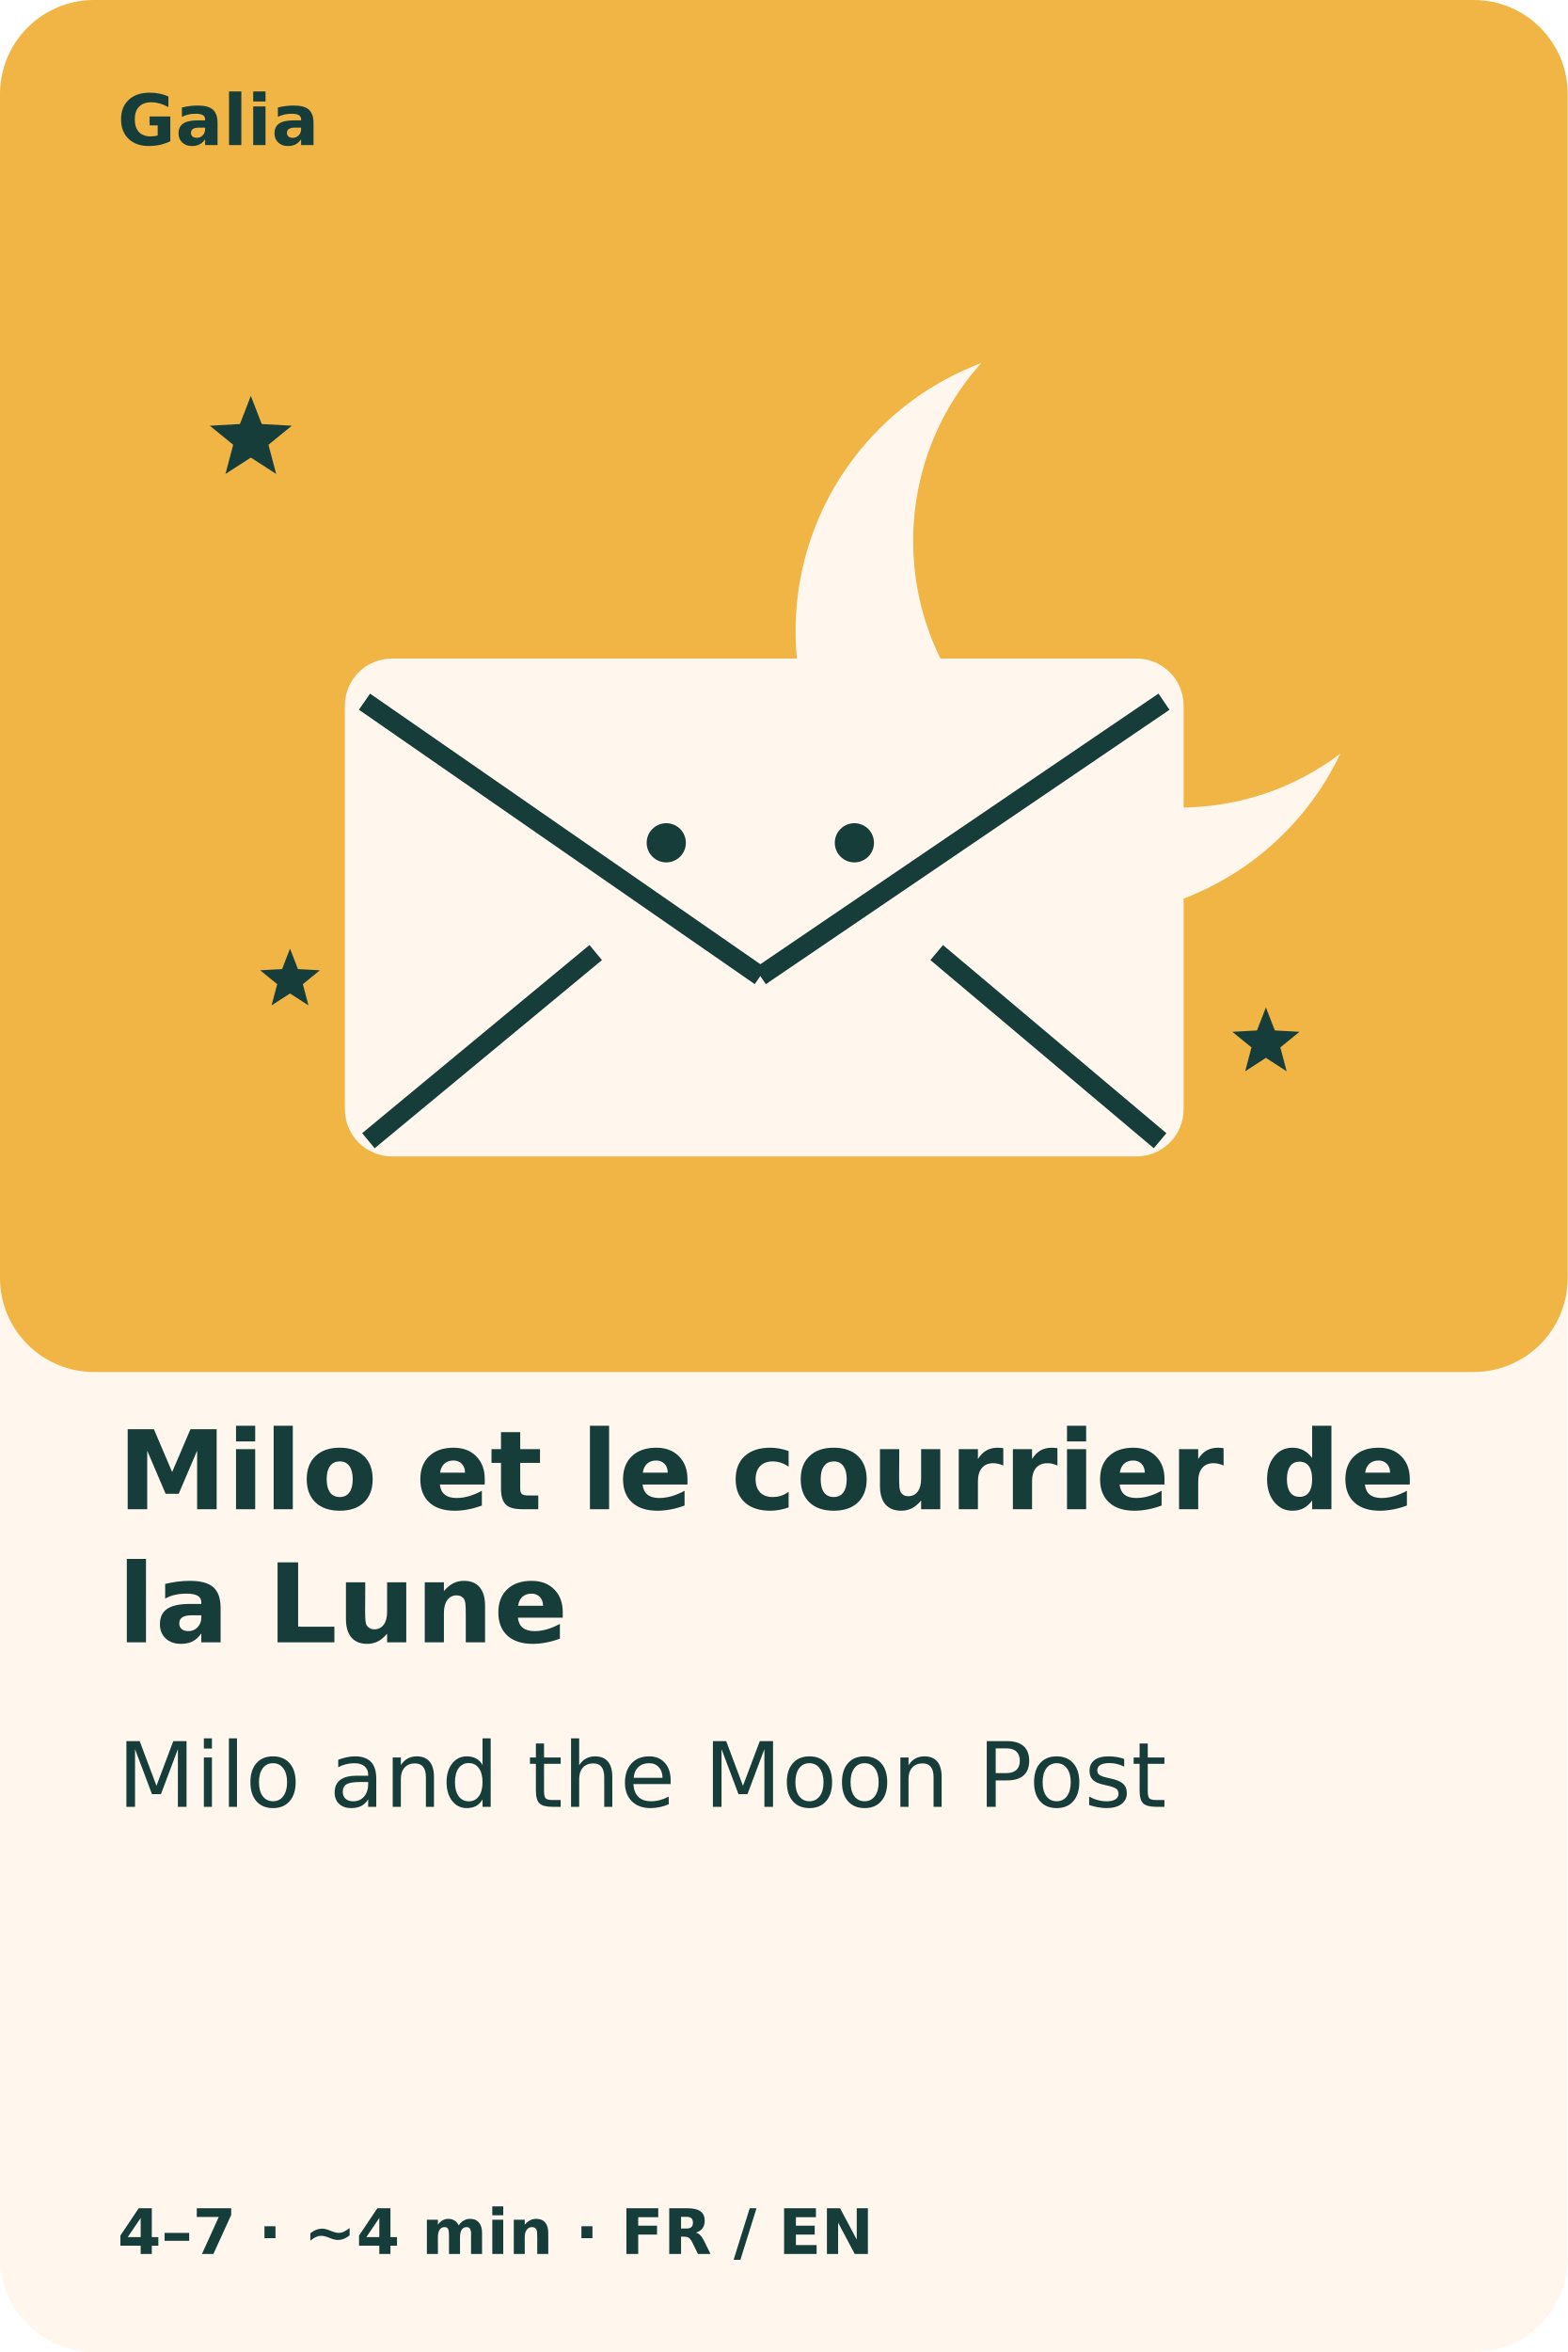
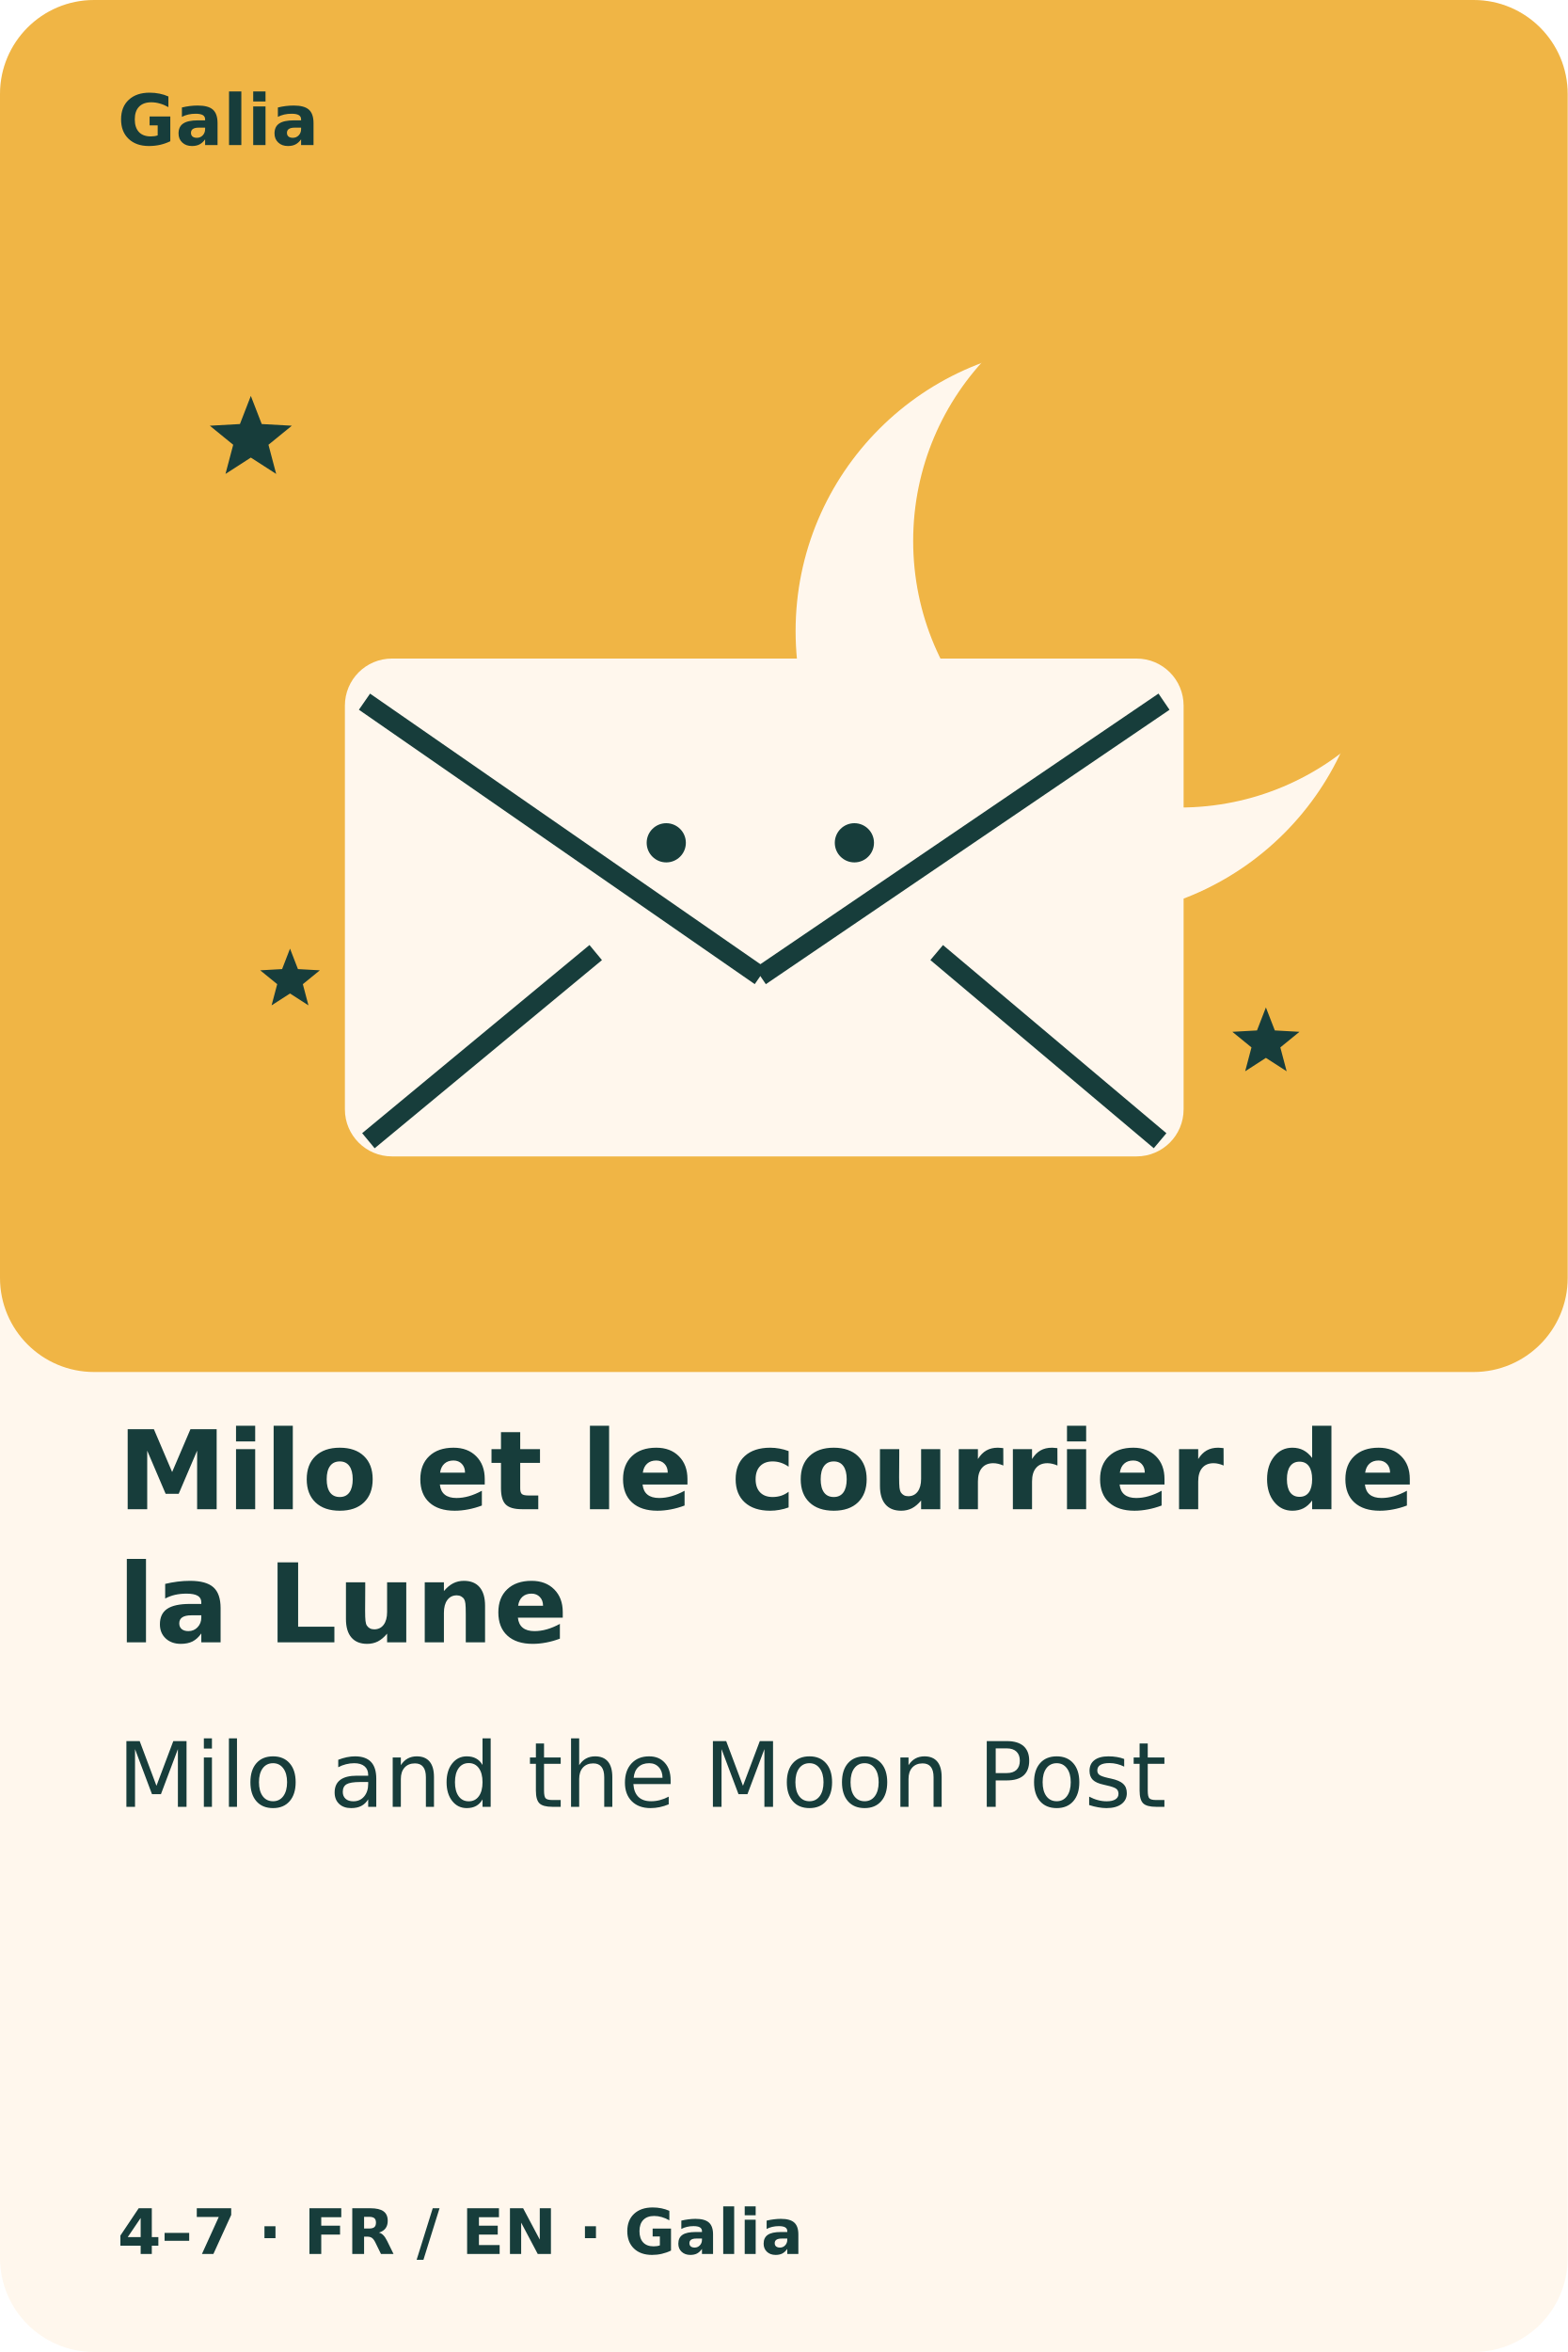
<svg xmlns="http://www.w3.org/2000/svg" width="400" height="600" preserveAspectRatio="xMinYMin meet" viewBox="0 0 400 600" version="1.0" fill-rule="evenodd">
  <clipPath id="clip">
    <rect x="0" y="0" width="400" height="600" />
  </clipPath>
  <g id="group" transform="scale(1,-1) translate(0,-600)" style="clip-path: url(#clip)">
    <g transform="">
      <rect x="0" y="0" width="400" height="600" rx="24" ry="24" style="stroke: none; stroke-linecap: butt; stroke-width: 1; fill: rgb(100%,97%,93%); fill-rule: evenodd;" />
      <rect x="0" y="250" width="400" height="350" rx="24" ry="24" style="stroke: none; stroke-linecap: butt; stroke-width: 1; fill: rgb(94%,71%,27%); fill-rule: evenodd;" />
      <text x="30" y="563" style="font-family: DejaVu Sans, Arial, sans-serif; font-weight: bold; font-size: 18px;fill: rgb(9%,24%,23%); stroke:none;" transform="translate(0,1126) scale(1,-1)">Galia</text>
      <circle cx="276" cy="439" r="73" style="stroke: none; stroke-linecap: butt; stroke-width: 1; fill: rgb(100%,97%,93%); fill-rule: evenodd;" />
      <circle cx="301" cy="462" r="68" style="stroke: none; stroke-linecap: butt; stroke-width: 1; fill: rgb(94%,71%,27%); fill-rule: evenodd;" />
      <polygon points="64 499, 61.22 491.827, 53.538 491.399, 59.502 486.538, 57.534 479.101, 64 483.27, 70.466 479.101, 68.499 486.538, 74.462 491.399, 66.78 491.827" style="stroke: none; stroke-linecap: butt; stroke-width: 1; fill: rgb(9%,24%,23%); fill-rule: evenodd;" />
      <polygon points="323 343, 320.725 337.131, 314.44 336.781, 319.319 332.804, 317.71 326.719, 323 330.13, 328.29 326.719, 326.681 332.804, 331.56 336.781, 325.275 337.131" style="stroke: none; stroke-linecap: butt; stroke-width: 1; fill: rgb(9%,24%,23%); fill-rule: evenodd;" />
      <polygon points="74 358, 71.978 352.783, 66.392 352.472, 70.728 348.937, 69.298 343.528, 74 346.56, 78.702 343.528, 77.272 348.937, 81.608 352.472, 76.022 352.783" style="stroke: none; stroke-linecap: butt; stroke-width: 1; fill: rgb(9%,24%,23%); fill-rule: evenodd;" />
      <rect x="88" y="305" width="214" height="127" rx="12" ry="12" style="stroke: none; stroke-linecap: butt; stroke-width: 1; fill: rgb(100%,97%,93%); fill-rule: evenodd;" />
      <path d="M 93,421 L 194,351 Z" style="stroke: rgb(9%,24%,23%); stroke-linecap: round; stroke-width: 5;" />
      <path d="M 194,351 L 297,421 Z" style="stroke: rgb(9%,24%,23%); stroke-linecap: round; stroke-width: 5;" />
      <path d="M 94,309 L 152,357 Z" style="stroke: rgb(9%,24%,23%); stroke-linecap: round; stroke-width: 5;" />
      <path d="M 296,309 L 239,357 Z" style="stroke: rgb(9%,24%,23%); stroke-linecap: round; stroke-width: 5;" />
      <circle cx="170" cy="385" r="5" style="stroke: none; stroke-linecap: butt; stroke-width: 1; fill: rgb(9%,24%,23%); fill-rule: evenodd;" />
      <circle cx="218" cy="385" r="5" style="stroke: none; stroke-linecap: butt; stroke-width: 1; fill: rgb(9%,24%,23%); fill-rule: evenodd;" />
      <text x="30" y="215" style="font-family: DejaVu Sans, Arial, sans-serif; font-weight: bold; font-size: 28px;fill: rgb(9%,24%,23%); stroke:none;" transform="translate(0,430) scale(1,-1)">Milo et le courrier de</text>
      <text x="30" y="181.96" style="font-family: DejaVu Sans, Arial, sans-serif; font-weight: bold; font-size: 28px;fill: rgb(9%,24%,23%); stroke:none;" transform="translate(0,363) scale(1,-1)">la Lune</text>
      <text x="30" y="139.92" style="font-family: DejaVu Sans, Arial, sans-serif; font-size: 23px;fill: rgb(9%,24%,23%); stroke:none;" transform="translate(0,279) scale(1,-1)">Milo and the Moon Post</text>
-       <text x="30" y="25" style="font-family: DejaVu Sans, Arial, sans-serif; font-weight: bold; font-size: 16px;fill: rgb(9%,24%,23%); stroke:none;" transform="translate(0,50) scale(1,-1)">4–7 · ~4 min · FR / EN</text>
+       <text x="30" y="25" style="font-family: DejaVu Sans, Arial, sans-serif; font-weight: bold; font-size: 16px;fill: rgb(9%,24%,23%); stroke:none;" transform="translate(0,50) scale(1,-1)">4–7 · FR / EN · Galia</text>
    </g>
  </g>
</svg>
